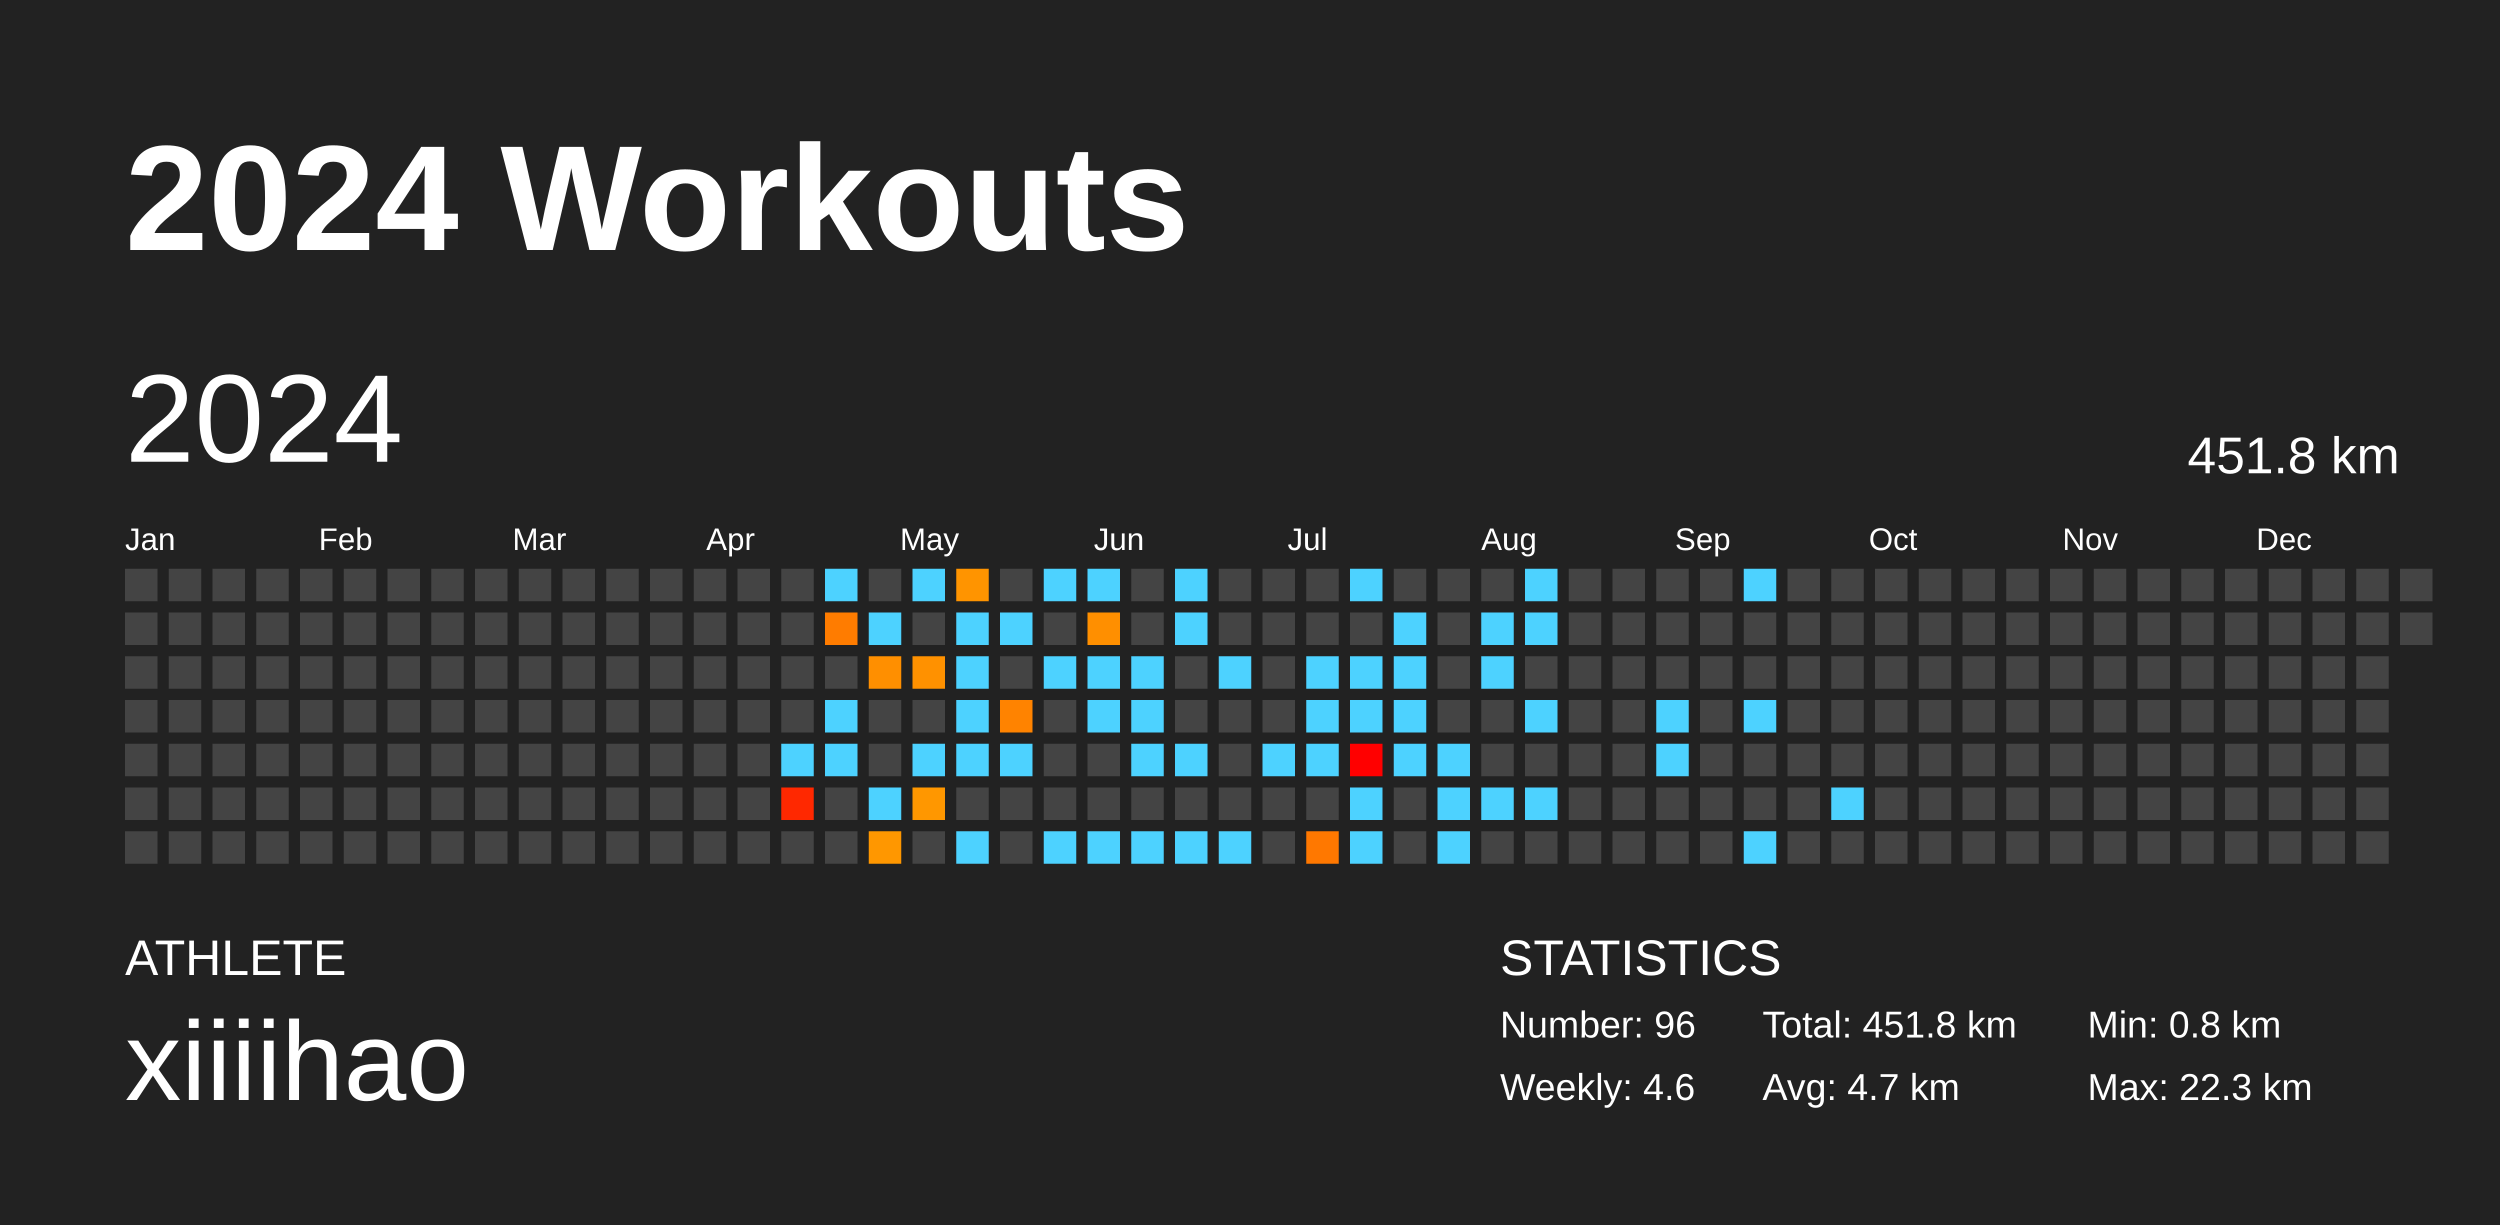
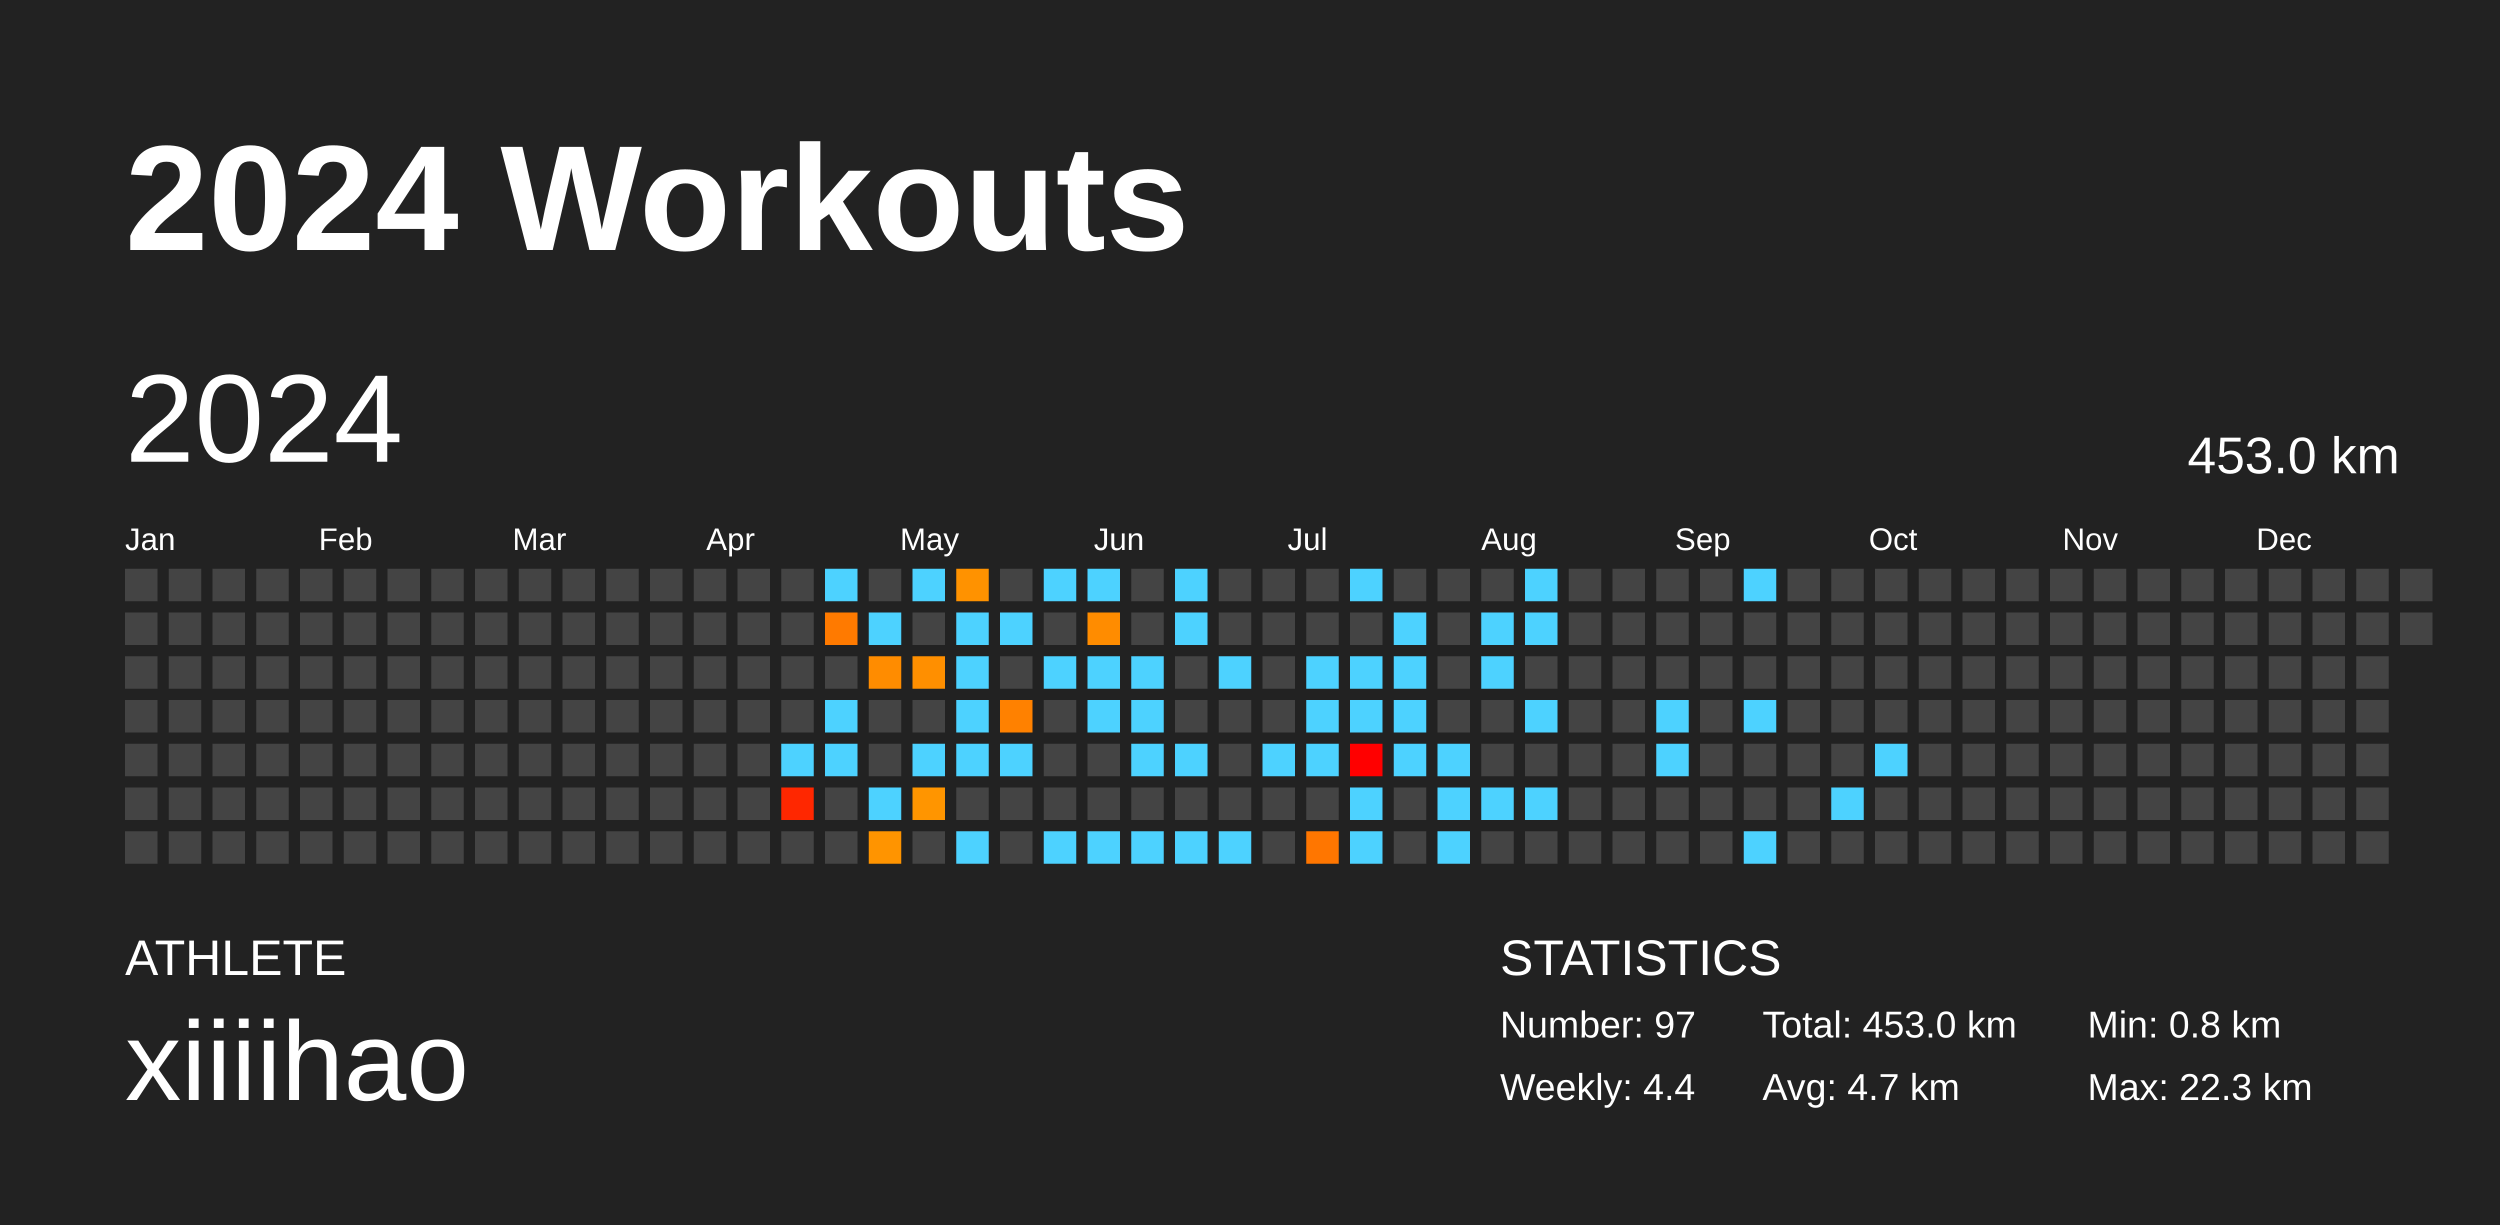
<svg xmlns="http://www.w3.org/2000/svg" baseProfile="full" height="98mm" version="1.1" viewBox="0,0,200,98" width="200mm">
  <defs />
  <rect fill="#222222" height="98" width="200" x="0" y="0" />
  <text fill="#FFFFFF" style="font-size:12px; font-family:Arial; font-weight:bold;" x="10" y="20">2024 Workouts</text>
  <text fill="#FFFFFF" style="font-size:4px; font-family:Arial" x="10" y="78">ATHLETE</text>
  <text fill="#FFFFFF" style="font-size:9px; font-family:Arial" x="10" y="88">xiiiihao</text>
  <text fill="#FFFFFF" style="font-size:4px; font-family:Arial" x="120" y="78">STATISTICS</text>
-   <text fill="#FFFFFF" style="font-size:3px; font-family:Arial" x="120" y="83">Number: 96</text>
-   <text fill="#FFFFFF" style="font-size:3px; font-family:Arial" x="120" y="88">Weekly: 4.6</text>
-   <text fill="#FFFFFF" style="font-size:3px; font-family:Arial" x="141" y="83">Total: 451.8 km</text>
+   <text fill="#FFFFFF" style="font-size:3px; font-family:Arial" x="120" y="83">Number: 97</text>
+   <text fill="#FFFFFF" style="font-size:3px; font-family:Arial" x="120" y="88">Weekly: 4.4</text>
+   <text fill="#FFFFFF" style="font-size:3px; font-family:Arial" x="141" y="83">Total: 453.0 km</text>
  <text fill="#FFFFFF" style="font-size:3px; font-family:Arial" x="141" y="88">Avg: 4.7 km</text>
  <text fill="#FFFFFF" style="font-size:3px; font-family:Arial" x="167" y="83">Min: 0.8 km</text>
  <text fill="#FFFFFF" style="font-size:3px; font-family:Arial" x="167" y="88">Max: 22.3 km</text>
  <text dominant-baseline="hanging" fill="#FFFFFF" style="font-size:10.0px; font-family:Arial;" x="10" y="30">2024</text>
-   <text dominant-baseline="hanging" fill="#FFFFFF" style="font-size:4.125px; font-family:Arial;" x="175" y="35">451.8 km</text>
+   <text dominant-baseline="hanging" fill="#FFFFFF" style="font-size:4.125px; font-family:Arial;" x="175" y="35">453.0 km</text>
  <text fill="#FFFFFF" style="font-size:2.5px; font-family:Arial" x="10.0" y="44">Jan</text>
  <text fill="#FFFFFF" style="font-size:2.5px; font-family:Arial" x="25.5" y="44">Feb</text>
  <text fill="#FFFFFF" style="font-size:2.5px; font-family:Arial" x="41.0" y="44">Mar</text>
  <text fill="#FFFFFF" style="font-size:2.5px; font-family:Arial" x="56.5" y="44">Apr</text>
  <text fill="#FFFFFF" style="font-size:2.5px; font-family:Arial" x="72.0" y="44">May</text>
  <text fill="#FFFFFF" style="font-size:2.5px; font-family:Arial" x="87.5" y="44">Jun</text>
  <text fill="#FFFFFF" style="font-size:2.5px; font-family:Arial" x="103.0" y="44">Jul</text>
  <text fill="#FFFFFF" style="font-size:2.5px; font-family:Arial" x="118.5" y="44">Aug</text>
  <text fill="#FFFFFF" style="font-size:2.5px; font-family:Arial" x="134.0" y="44">Sep</text>
  <text fill="#FFFFFF" style="font-size:2.5px; font-family:Arial" x="149.5" y="44">Oct</text>
  <text fill="#FFFFFF" style="font-size:2.5px; font-family:Arial" x="165.0" y="44">Nov</text>
  <text fill="#FFFFFF" style="font-size:2.5px; font-family:Arial" x="180.5" y="44">Dec</text>
  <rect fill="#444444" height="2.6" width="2.6" x="10.0" y="45.5" />
  <rect fill="#444444" height="2.6" width="2.6" x="10.0" y="49.0" />
  <rect fill="#444444" height="2.6" width="2.6" x="10.0" y="52.5" />
  <rect fill="#444444" height="2.6" width="2.6" x="10.0" y="56.0" />
  <rect fill="#444444" height="2.6" width="2.6" x="10.0" y="59.5" />
  <rect fill="#444444" height="2.6" width="2.6" x="10.0" y="63.0" />
  <rect fill="#444444" height="2.6" width="2.6" x="10.0" y="66.5" />
  <rect fill="#444444" height="2.6" width="2.6" x="13.5" y="45.5" />
  <rect fill="#444444" height="2.6" width="2.6" x="13.5" y="49.0" />
  <rect fill="#444444" height="2.6" width="2.6" x="13.5" y="52.5" />
  <rect fill="#444444" height="2.6" width="2.6" x="13.5" y="56.0" />
  <rect fill="#444444" height="2.6" width="2.6" x="13.5" y="59.5" />
  <rect fill="#444444" height="2.6" width="2.6" x="13.5" y="63.0" />
  <rect fill="#444444" height="2.6" width="2.6" x="13.5" y="66.5" />
  <rect fill="#444444" height="2.6" width="2.6" x="17.0" y="45.5" />
  <rect fill="#444444" height="2.6" width="2.6" x="17.0" y="49.0" />
  <rect fill="#444444" height="2.6" width="2.6" x="17.0" y="52.5" />
  <rect fill="#444444" height="2.6" width="2.6" x="17.0" y="56.0" />
  <rect fill="#444444" height="2.6" width="2.6" x="17.0" y="59.5" />
  <rect fill="#444444" height="2.6" width="2.6" x="17.0" y="63.0" />
  <rect fill="#444444" height="2.6" width="2.6" x="17.0" y="66.5" />
  <rect fill="#444444" height="2.6" width="2.6" x="20.5" y="45.5" />
  <rect fill="#444444" height="2.6" width="2.6" x="20.5" y="49.0" />
  <rect fill="#444444" height="2.6" width="2.6" x="20.5" y="52.5" />
  <rect fill="#444444" height="2.6" width="2.6" x="20.5" y="56.0" />
  <rect fill="#444444" height="2.6" width="2.6" x="20.5" y="59.5" />
  <rect fill="#444444" height="2.6" width="2.6" x="20.5" y="63.0" />
  <rect fill="#444444" height="2.6" width="2.6" x="20.5" y="66.5" />
  <rect fill="#444444" height="2.6" width="2.6" x="24.0" y="45.5" />
  <rect fill="#444444" height="2.6" width="2.6" x="24.0" y="49.0" />
  <rect fill="#444444" height="2.6" width="2.6" x="24.0" y="52.5" />
  <rect fill="#444444" height="2.6" width="2.6" x="24.0" y="56.0" />
  <rect fill="#444444" height="2.6" width="2.6" x="24.0" y="59.5" />
  <rect fill="#444444" height="2.6" width="2.6" x="24.0" y="63.0" />
  <rect fill="#444444" height="2.6" width="2.6" x="24.0" y="66.5" />
  <rect fill="#444444" height="2.6" width="2.6" x="27.5" y="45.5" />
  <rect fill="#444444" height="2.6" width="2.6" x="27.5" y="49.0" />
  <rect fill="#444444" height="2.6" width="2.6" x="27.5" y="52.5" />
  <rect fill="#444444" height="2.6" width="2.6" x="27.5" y="56.0" />
  <rect fill="#444444" height="2.6" width="2.6" x="27.5" y="59.5" />
  <rect fill="#444444" height="2.6" width="2.6" x="27.5" y="63.0" />
  <rect fill="#444444" height="2.6" width="2.6" x="27.5" y="66.5" />
  <rect fill="#444444" height="2.6" width="2.6" x="31.0" y="45.5" />
  <rect fill="#444444" height="2.6" width="2.6" x="31.0" y="49.0" />
  <rect fill="#444444" height="2.6" width="2.6" x="31.0" y="52.5" />
  <rect fill="#444444" height="2.6" width="2.6" x="31.0" y="56.0" />
  <rect fill="#444444" height="2.6" width="2.6" x="31.0" y="59.5" />
  <rect fill="#444444" height="2.6" width="2.6" x="31.0" y="63.0" />
  <rect fill="#444444" height="2.6" width="2.6" x="31.0" y="66.5" />
  <rect fill="#444444" height="2.6" width="2.6" x="34.5" y="45.5" />
  <rect fill="#444444" height="2.6" width="2.6" x="34.5" y="49.0" />
  <rect fill="#444444" height="2.6" width="2.6" x="34.5" y="52.5" />
  <rect fill="#444444" height="2.6" width="2.6" x="34.5" y="56.0" />
  <rect fill="#444444" height="2.6" width="2.6" x="34.5" y="59.5" />
  <rect fill="#444444" height="2.6" width="2.6" x="34.5" y="63.0" />
  <rect fill="#444444" height="2.6" width="2.6" x="34.5" y="66.5" />
  <rect fill="#444444" height="2.6" width="2.6" x="38.0" y="45.5" />
  <rect fill="#444444" height="2.6" width="2.6" x="38.0" y="49.0" />
  <rect fill="#444444" height="2.6" width="2.6" x="38.0" y="52.5" />
  <rect fill="#444444" height="2.6" width="2.6" x="38.0" y="56.0" />
  <rect fill="#444444" height="2.6" width="2.6" x="38.0" y="59.5" />
  <rect fill="#444444" height="2.6" width="2.6" x="38.0" y="63.0" />
  <rect fill="#444444" height="2.6" width="2.6" x="38.0" y="66.5" />
  <rect fill="#444444" height="2.6" width="2.6" x="41.5" y="45.5" />
  <rect fill="#444444" height="2.6" width="2.6" x="41.5" y="49.0" />
  <rect fill="#444444" height="2.6" width="2.6" x="41.5" y="52.5" />
  <rect fill="#444444" height="2.6" width="2.6" x="41.5" y="56.0" />
  <rect fill="#444444" height="2.6" width="2.6" x="41.5" y="59.5" />
  <rect fill="#444444" height="2.6" width="2.6" x="41.5" y="63.0" />
  <rect fill="#444444" height="2.6" width="2.6" x="41.5" y="66.5" />
  <rect fill="#444444" height="2.6" width="2.6" x="45.0" y="45.5" />
  <rect fill="#444444" height="2.6" width="2.6" x="45.0" y="49.0" />
  <rect fill="#444444" height="2.6" width="2.6" x="45.0" y="52.5" />
  <rect fill="#444444" height="2.6" width="2.6" x="45.0" y="56.0" />
  <rect fill="#444444" height="2.6" width="2.6" x="45.0" y="59.5" />
  <rect fill="#444444" height="2.6" width="2.6" x="45.0" y="63.0" />
  <rect fill="#444444" height="2.6" width="2.6" x="45.0" y="66.5" />
  <rect fill="#444444" height="2.6" width="2.6" x="48.5" y="45.5" />
  <rect fill="#444444" height="2.6" width="2.6" x="48.5" y="49.0" />
  <rect fill="#444444" height="2.6" width="2.6" x="48.5" y="52.5" />
  <rect fill="#444444" height="2.6" width="2.6" x="48.5" y="56.0" />
  <rect fill="#444444" height="2.6" width="2.6" x="48.5" y="59.5" />
  <rect fill="#444444" height="2.6" width="2.6" x="48.5" y="63.0" />
  <rect fill="#444444" height="2.6" width="2.6" x="48.5" y="66.5" />
  <rect fill="#444444" height="2.6" width="2.6" x="52.0" y="45.5" />
  <rect fill="#444444" height="2.6" width="2.6" x="52.0" y="49.0" />
  <rect fill="#444444" height="2.6" width="2.6" x="52.0" y="52.5" />
  <rect fill="#444444" height="2.6" width="2.6" x="52.0" y="56.0" />
  <rect fill="#444444" height="2.6" width="2.6" x="52.0" y="59.5" />
  <rect fill="#444444" height="2.6" width="2.6" x="52.0" y="63.0" />
  <rect fill="#444444" height="2.6" width="2.6" x="52.0" y="66.5" />
  <rect fill="#444444" height="2.6" width="2.6" x="55.5" y="45.5" />
  <rect fill="#444444" height="2.6" width="2.6" x="55.5" y="49.0" />
  <rect fill="#444444" height="2.6" width="2.6" x="55.5" y="52.5" />
  <rect fill="#444444" height="2.6" width="2.6" x="55.5" y="56.0" />
  <rect fill="#444444" height="2.6" width="2.6" x="55.5" y="59.5" />
  <rect fill="#444444" height="2.6" width="2.6" x="55.5" y="63.0" />
  <rect fill="#444444" height="2.6" width="2.6" x="55.5" y="66.5" />
  <rect fill="#444444" height="2.6" width="2.6" x="59.0" y="45.5" />
  <rect fill="#444444" height="2.6" width="2.6" x="59.0" y="49.0" />
  <rect fill="#444444" height="2.6" width="2.6" x="59.0" y="52.5" />
  <rect fill="#444444" height="2.6" width="2.6" x="59.0" y="56.0" />
  <rect fill="#444444" height="2.6" width="2.6" x="59.0" y="59.5" />
  <rect fill="#444444" height="2.6" width="2.6" x="59.0" y="63.0" />
  <rect fill="#444444" height="2.6" width="2.6" x="59.0" y="66.5" />
  <rect fill="#444444" height="2.6" width="2.6" x="62.5" y="45.5" />
  <rect fill="#444444" height="2.6" width="2.6" x="62.5" y="49.0" />
  <rect fill="#444444" height="2.6" width="2.6" x="62.5" y="52.5" />
  <rect fill="#444444" height="2.6" width="2.6" x="62.5" y="56.0" />
  <rect fill="#4dd2ff" height="2.6" width="2.6" x="62.5" y="59.5" />
-   <rect fill="#ff2800" height="2.6" width="2.6" x="62.5" y="63.0" />
+   <rect fill="#ff2700" height="2.6" width="2.6" x="62.5" y="63.0" />
  <rect fill="#444444" height="2.6" width="2.6" x="62.5" y="66.5" />
  <rect fill="#4dd2ff" height="2.6" width="2.6" x="66.0" y="45.5" />
-   <rect fill="#ff7c00" height="2.6" width="2.6" x="66.0" y="49.0" />
+   <rect fill="#ff7a00" height="2.6" width="2.6" x="66.0" y="49.0" />
  <rect fill="#444444" height="2.6" width="2.6" x="66.0" y="52.5" />
  <rect fill="#4dd2ff" height="2.6" width="2.6" x="66.0" y="56.0" />
  <rect fill="#4dd2ff" height="2.6" width="2.6" x="66.0" y="59.5" />
  <rect fill="#444444" height="2.6" width="2.6" x="66.0" y="63.0" />
  <rect fill="#444444" height="2.6" width="2.6" x="66.0" y="66.5" />
  <rect fill="#444444" height="2.6" width="2.6" x="69.5" y="45.5" />
  <rect fill="#4dd2ff" height="2.6" width="2.6" x="69.5" y="49.0" />
-   <rect fill="#ff8f00" height="2.6" width="2.6" x="69.5" y="52.5" />
+   <rect fill="#ff8c00" height="2.6" width="2.6" x="69.5" y="52.5" />
  <rect fill="#444444" height="2.6" width="2.6" x="69.5" y="56.0" />
  <rect fill="#444444" height="2.6" width="2.6" x="69.5" y="59.5" />
  <rect fill="#4dd2ff" height="2.6" width="2.6" x="69.5" y="63.0" />
-   <rect fill="#ff9700" height="2.6" width="2.6" x="69.5" y="66.5" />
+   <rect fill="#ff9400" height="2.6" width="2.6" x="69.5" y="66.5" />
  <rect fill="#4dd2ff" height="2.6" width="2.6" x="73.0" y="45.5" />
  <rect fill="#444444" height="2.6" width="2.6" x="73.0" y="49.0" />
-   <rect fill="#ff9100" height="2.6" width="2.6" x="73.0" y="52.5" />
+   <rect fill="#ff8f00" height="2.6" width="2.6" x="73.0" y="52.5" />
  <rect fill="#444444" height="2.6" width="2.6" x="73.0" y="56.0" />
  <rect fill="#4dd2ff" height="2.6" width="2.6" x="73.0" y="59.5" />
-   <rect fill="#ff9700" height="2.6" width="2.6" x="73.0" y="63.0" />
+   <rect fill="#ff9500" height="2.6" width="2.6" x="73.0" y="63.0" />
  <rect fill="#444444" height="2.6" width="2.6" x="73.0" y="66.5" />
-   <rect fill="#ff9400" height="2.6" width="2.6" x="76.5" y="45.5" />
+   <rect fill="#ff9200" height="2.6" width="2.6" x="76.5" y="45.5" />
  <rect fill="#4dd2ff" height="2.6" width="2.6" x="76.5" y="49.0" />
  <rect fill="#4dd2ff" height="2.6" width="2.6" x="76.5" y="52.5" />
  <rect fill="#4dd2ff" height="2.6" width="2.6" x="76.5" y="56.0" />
  <rect fill="#4dd2ff" height="2.6" width="2.6" x="76.5" y="59.5" />
  <rect fill="#444444" height="2.6" width="2.6" x="76.5" y="63.0" />
  <rect fill="#4dd2ff" height="2.6" width="2.6" x="76.5" y="66.5" />
  <rect fill="#444444" height="2.6" width="2.6" x="80.0" y="45.5" />
  <rect fill="#4dd2ff" height="2.6" width="2.6" x="80.0" y="49.0" />
  <rect fill="#444444" height="2.6" width="2.6" x="80.0" y="52.5" />
-   <rect fill="#ff8300" height="2.6" width="2.6" x="80.0" y="56.0" />
+   <rect fill="#ff8100" height="2.6" width="2.6" x="80.0" y="56.0" />
  <rect fill="#4dd2ff" height="2.6" width="2.6" x="80.0" y="59.5" />
  <rect fill="#444444" height="2.6" width="2.6" x="80.0" y="63.0" />
  <rect fill="#444444" height="2.6" width="2.6" x="80.0" y="66.5" />
  <rect fill="#4dd2ff" height="2.6" width="2.6" x="83.5" y="45.5" />
  <rect fill="#444444" height="2.6" width="2.6" x="83.5" y="49.0" />
  <rect fill="#4dd2ff" height="2.6" width="2.6" x="83.5" y="52.5" />
  <rect fill="#444444" height="2.6" width="2.6" x="83.5" y="56.0" />
  <rect fill="#444444" height="2.6" width="2.6" x="83.5" y="59.5" />
  <rect fill="#444444" height="2.6" width="2.6" x="83.5" y="63.0" />
  <rect fill="#4dd2ff" height="2.6" width="2.6" x="83.5" y="66.5" />
  <rect fill="#4dd2ff" height="2.6" width="2.6" x="87.0" y="45.5" />
-   <rect fill="#ff8f00" height="2.6" width="2.6" x="87.0" y="49.0" />
+   <rect fill="#ff8c00" height="2.6" width="2.6" x="87.0" y="49.0" />
  <rect fill="#4dd2ff" height="2.6" width="2.6" x="87.0" y="52.5" />
  <rect fill="#4dd2ff" height="2.6" width="2.6" x="87.0" y="56.0" />
  <rect fill="#444444" height="2.6" width="2.6" x="87.0" y="59.5" />
  <rect fill="#444444" height="2.6" width="2.6" x="87.0" y="63.0" />
  <rect fill="#4dd2ff" height="2.6" width="2.6" x="87.0" y="66.5" />
  <rect fill="#444444" height="2.6" width="2.6" x="90.5" y="45.5" />
  <rect fill="#444444" height="2.6" width="2.6" x="90.5" y="49.0" />
  <rect fill="#4dd2ff" height="2.6" width="2.6" x="90.5" y="52.5" />
  <rect fill="#4dd2ff" height="2.6" width="2.6" x="90.5" y="56.0" />
  <rect fill="#4dd2ff" height="2.6" width="2.6" x="90.5" y="59.5" />
  <rect fill="#444444" height="2.6" width="2.6" x="90.5" y="63.0" />
  <rect fill="#4dd2ff" height="2.6" width="2.6" x="90.5" y="66.5" />
  <rect fill="#4dd2ff" height="2.6" width="2.6" x="94.0" y="45.5" />
  <rect fill="#4dd2ff" height="2.6" width="2.6" x="94.0" y="49.0" />
  <rect fill="#444444" height="2.6" width="2.6" x="94.0" y="52.5" />
  <rect fill="#444444" height="2.6" width="2.6" x="94.0" y="56.0" />
  <rect fill="#4dd2ff" height="2.6" width="2.6" x="94.0" y="59.5" />
  <rect fill="#444444" height="2.6" width="2.6" x="94.0" y="63.0" />
  <rect fill="#4dd2ff" height="2.6" width="2.6" x="94.0" y="66.5" />
  <rect fill="#444444" height="2.6" width="2.6" x="97.5" y="45.5" />
  <rect fill="#444444" height="2.6" width="2.6" x="97.5" y="49.0" />
  <rect fill="#4dd2ff" height="2.6" width="2.6" x="97.5" y="52.5" />
  <rect fill="#444444" height="2.6" width="2.6" x="97.5" y="56.0" />
  <rect fill="#444444" height="2.6" width="2.6" x="97.5" y="59.5" />
  <rect fill="#444444" height="2.6" width="2.6" x="97.5" y="63.0" />
  <rect fill="#4dd2ff" height="2.6" width="2.6" x="97.5" y="66.5" />
  <rect fill="#444444" height="2.6" width="2.6" x="101.0" y="45.5" />
  <rect fill="#444444" height="2.6" width="2.6" x="101.0" y="49.0" />
  <rect fill="#444444" height="2.6" width="2.6" x="101.0" y="52.5" />
  <rect fill="#444444" height="2.6" width="2.6" x="101.0" y="56.0" />
  <rect fill="#4dd2ff" height="2.6" width="2.6" x="101.0" y="59.5" />
  <rect fill="#444444" height="2.6" width="2.6" x="101.0" y="63.0" />
  <rect fill="#444444" height="2.6" width="2.6" x="101.0" y="66.5" />
  <rect fill="#444444" height="2.6" width="2.6" x="104.5" y="45.5" />
  <rect fill="#444444" height="2.6" width="2.6" x="104.5" y="49.0" />
  <rect fill="#4dd2ff" height="2.6" width="2.6" x="104.5" y="52.5" />
  <rect fill="#4dd2ff" height="2.6" width="2.6" x="104.5" y="56.0" />
  <rect fill="#4dd2ff" height="2.6" width="2.6" x="104.5" y="59.5" />
  <rect fill="#444444" height="2.6" width="2.6" x="104.5" y="63.0" />
-   <rect fill="#ff7800" height="2.6" width="2.6" x="104.5" y="66.5" />
+   <rect fill="#ff7600" height="2.6" width="2.6" x="104.5" y="66.5" />
  <rect fill="#4dd2ff" height="2.6" width="2.6" x="108.0" y="45.5" />
  <rect fill="#444444" height="2.6" width="2.6" x="108.0" y="49.0" />
  <rect fill="#4dd2ff" height="2.6" width="2.6" x="108.0" y="52.5" />
  <rect fill="#4dd2ff" height="2.6" width="2.6" x="108.0" y="56.0" />
  <rect fill="red" height="2.6" width="2.6" x="108.0" y="59.5" />
  <rect fill="#4dd2ff" height="2.6" width="2.6" x="108.0" y="63.0" />
  <rect fill="#4dd2ff" height="2.6" width="2.6" x="108.0" y="66.5" />
  <rect fill="#444444" height="2.6" width="2.6" x="111.5" y="45.5" />
  <rect fill="#4dd2ff" height="2.6" width="2.6" x="111.5" y="49.0" />
  <rect fill="#4dd2ff" height="2.6" width="2.6" x="111.5" y="52.5" />
  <rect fill="#4dd2ff" height="2.6" width="2.6" x="111.5" y="56.0" />
  <rect fill="#4dd2ff" height="2.6" width="2.6" x="111.5" y="59.5" />
  <rect fill="#444444" height="2.6" width="2.6" x="111.5" y="63.0" />
  <rect fill="#444444" height="2.6" width="2.6" x="111.5" y="66.5" />
  <rect fill="#444444" height="2.6" width="2.6" x="115.0" y="45.5" />
  <rect fill="#444444" height="2.6" width="2.6" x="115.0" y="49.0" />
  <rect fill="#444444" height="2.6" width="2.6" x="115.0" y="52.5" />
  <rect fill="#444444" height="2.6" width="2.6" x="115.0" y="56.0" />
  <rect fill="#4dd2ff" height="2.6" width="2.6" x="115.0" y="59.5" />
  <rect fill="#4dd2ff" height="2.6" width="2.6" x="115.0" y="63.0" />
  <rect fill="#4dd2ff" height="2.6" width="2.6" x="115.0" y="66.5" />
  <rect fill="#444444" height="2.6" width="2.6" x="118.5" y="45.5" />
  <rect fill="#4dd2ff" height="2.6" width="2.6" x="118.5" y="49.0" />
  <rect fill="#4dd2ff" height="2.6" width="2.6" x="118.5" y="52.5" />
  <rect fill="#444444" height="2.6" width="2.6" x="118.5" y="56.0" />
  <rect fill="#444444" height="2.6" width="2.6" x="118.5" y="59.5" />
  <rect fill="#4dd2ff" height="2.6" width="2.6" x="118.5" y="63.0" />
  <rect fill="#444444" height="2.6" width="2.6" x="118.5" y="66.5" />
  <rect fill="#4dd2ff" height="2.6" width="2.6" x="122.0" y="45.5" />
  <rect fill="#4dd2ff" height="2.6" width="2.6" x="122.0" y="49.0" />
  <rect fill="#444444" height="2.6" width="2.6" x="122.0" y="52.5" />
  <rect fill="#4dd2ff" height="2.6" width="2.6" x="122.0" y="56.0" />
  <rect fill="#444444" height="2.6" width="2.6" x="122.0" y="59.5" />
  <rect fill="#4dd2ff" height="2.6" width="2.6" x="122.0" y="63.0" />
  <rect fill="#444444" height="2.6" width="2.6" x="122.0" y="66.5" />
  <rect fill="#444444" height="2.6" width="2.6" x="125.5" y="45.5" />
  <rect fill="#444444" height="2.6" width="2.6" x="125.5" y="49.0" />
  <rect fill="#444444" height="2.6" width="2.6" x="125.5" y="52.5" />
  <rect fill="#444444" height="2.6" width="2.6" x="125.5" y="56.0" />
  <rect fill="#444444" height="2.6" width="2.6" x="125.5" y="59.5" />
  <rect fill="#444444" height="2.6" width="2.6" x="125.5" y="63.0" />
  <rect fill="#444444" height="2.6" width="2.6" x="125.5" y="66.5" />
  <rect fill="#444444" height="2.6" width="2.6" x="129.0" y="45.5" />
  <rect fill="#444444" height="2.6" width="2.6" x="129.0" y="49.0" />
  <rect fill="#444444" height="2.6" width="2.6" x="129.0" y="52.5" />
  <rect fill="#444444" height="2.6" width="2.6" x="129.0" y="56.0" />
  <rect fill="#444444" height="2.6" width="2.6" x="129.0" y="59.5" />
  <rect fill="#444444" height="2.6" width="2.6" x="129.0" y="63.0" />
  <rect fill="#444444" height="2.6" width="2.6" x="129.0" y="66.5" />
  <rect fill="#444444" height="2.6" width="2.6" x="132.5" y="45.5" />
  <rect fill="#444444" height="2.6" width="2.6" x="132.5" y="49.0" />
  <rect fill="#444444" height="2.6" width="2.6" x="132.5" y="52.5" />
  <rect fill="#4dd2ff" height="2.6" width="2.6" x="132.5" y="56.0" />
  <rect fill="#4dd2ff" height="2.6" width="2.6" x="132.5" y="59.5" />
  <rect fill="#444444" height="2.6" width="2.6" x="132.5" y="63.0" />
  <rect fill="#444444" height="2.6" width="2.6" x="132.5" y="66.5" />
  <rect fill="#444444" height="2.6" width="2.6" x="136.0" y="45.5" />
  <rect fill="#444444" height="2.6" width="2.6" x="136.0" y="49.0" />
  <rect fill="#444444" height="2.6" width="2.6" x="136.0" y="52.5" />
  <rect fill="#444444" height="2.6" width="2.6" x="136.0" y="56.0" />
  <rect fill="#444444" height="2.6" width="2.6" x="136.0" y="59.5" />
  <rect fill="#444444" height="2.6" width="2.6" x="136.0" y="63.0" />
  <rect fill="#444444" height="2.6" width="2.6" x="136.0" y="66.5" />
  <rect fill="#4dd2ff" height="2.6" width="2.6" x="139.5" y="45.5" />
  <rect fill="#444444" height="2.6" width="2.6" x="139.5" y="49.0" />
  <rect fill="#444444" height="2.6" width="2.6" x="139.5" y="52.5" />
  <rect fill="#4dd2ff" height="2.6" width="2.6" x="139.5" y="56.0" />
  <rect fill="#444444" height="2.6" width="2.6" x="139.5" y="59.5" />
  <rect fill="#444444" height="2.6" width="2.6" x="139.5" y="63.0" />
  <rect fill="#4dd2ff" height="2.6" width="2.6" x="139.5" y="66.5" />
  <rect fill="#444444" height="2.6" width="2.6" x="143.0" y="45.5" />
  <rect fill="#444444" height="2.6" width="2.6" x="143.0" y="49.0" />
  <rect fill="#444444" height="2.6" width="2.6" x="143.0" y="52.5" />
  <rect fill="#444444" height="2.6" width="2.6" x="143.0" y="56.0" />
  <rect fill="#444444" height="2.6" width="2.6" x="143.0" y="59.5" />
  <rect fill="#444444" height="2.6" width="2.6" x="143.0" y="63.0" />
  <rect fill="#444444" height="2.6" width="2.6" x="143.0" y="66.5" />
  <rect fill="#444444" height="2.6" width="2.6" x="146.5" y="45.5" />
  <rect fill="#444444" height="2.6" width="2.6" x="146.5" y="49.0" />
  <rect fill="#444444" height="2.6" width="2.6" x="146.5" y="52.5" />
  <rect fill="#444444" height="2.6" width="2.6" x="146.5" y="56.0" />
  <rect fill="#444444" height="2.6" width="2.6" x="146.5" y="59.5" />
  <rect fill="#4dd2ff" height="2.6" width="2.6" x="146.5" y="63.0" />
  <rect fill="#444444" height="2.6" width="2.6" x="146.5" y="66.5" />
  <rect fill="#444444" height="2.6" width="2.6" x="150.0" y="45.5" />
  <rect fill="#444444" height="2.6" width="2.6" x="150.0" y="49.0" />
  <rect fill="#444444" height="2.6" width="2.6" x="150.0" y="52.5" />
  <rect fill="#444444" height="2.6" width="2.6" x="150.0" y="56.0" />
-   <rect fill="#444444" height="2.6" width="2.6" x="150.0" y="59.5" />
+   <rect fill="#4dd2ff" height="2.6" width="2.6" x="150.0" y="59.5" />
  <rect fill="#444444" height="2.6" width="2.6" x="150.0" y="63.0" />
  <rect fill="#444444" height="2.6" width="2.6" x="150.0" y="66.5" />
  <rect fill="#444444" height="2.6" width="2.6" x="153.5" y="45.5" />
  <rect fill="#444444" height="2.6" width="2.6" x="153.5" y="49.0" />
  <rect fill="#444444" height="2.6" width="2.6" x="153.5" y="52.5" />
  <rect fill="#444444" height="2.6" width="2.6" x="153.5" y="56.0" />
  <rect fill="#444444" height="2.6" width="2.6" x="153.5" y="59.5" />
  <rect fill="#444444" height="2.6" width="2.6" x="153.5" y="63.0" />
  <rect fill="#444444" height="2.6" width="2.6" x="153.5" y="66.5" />
  <rect fill="#444444" height="2.6" width="2.6" x="157.0" y="45.5" />
  <rect fill="#444444" height="2.6" width="2.6" x="157.0" y="49.0" />
  <rect fill="#444444" height="2.6" width="2.6" x="157.0" y="52.5" />
  <rect fill="#444444" height="2.6" width="2.6" x="157.0" y="56.0" />
  <rect fill="#444444" height="2.6" width="2.6" x="157.0" y="59.5" />
  <rect fill="#444444" height="2.6" width="2.6" x="157.0" y="63.0" />
  <rect fill="#444444" height="2.6" width="2.6" x="157.0" y="66.5" />
  <rect fill="#444444" height="2.6" width="2.6" x="160.5" y="45.5" />
  <rect fill="#444444" height="2.6" width="2.6" x="160.5" y="49.0" />
  <rect fill="#444444" height="2.6" width="2.6" x="160.5" y="52.5" />
  <rect fill="#444444" height="2.6" width="2.6" x="160.5" y="56.0" />
  <rect fill="#444444" height="2.6" width="2.6" x="160.5" y="59.5" />
  <rect fill="#444444" height="2.6" width="2.6" x="160.5" y="63.0" />
  <rect fill="#444444" height="2.6" width="2.6" x="160.5" y="66.5" />
  <rect fill="#444444" height="2.6" width="2.6" x="164.0" y="45.5" />
  <rect fill="#444444" height="2.6" width="2.6" x="164.0" y="49.0" />
  <rect fill="#444444" height="2.6" width="2.6" x="164.0" y="52.5" />
  <rect fill="#444444" height="2.6" width="2.6" x="164.0" y="56.0" />
  <rect fill="#444444" height="2.6" width="2.6" x="164.0" y="59.5" />
  <rect fill="#444444" height="2.6" width="2.6" x="164.0" y="63.0" />
  <rect fill="#444444" height="2.6" width="2.6" x="164.0" y="66.5" />
  <rect fill="#444444" height="2.6" width="2.6" x="167.5" y="45.5" />
  <rect fill="#444444" height="2.6" width="2.6" x="167.5" y="49.0" />
  <rect fill="#444444" height="2.6" width="2.6" x="167.5" y="52.5" />
  <rect fill="#444444" height="2.6" width="2.6" x="167.5" y="56.0" />
  <rect fill="#444444" height="2.6" width="2.6" x="167.5" y="59.5" />
  <rect fill="#444444" height="2.6" width="2.6" x="167.5" y="63.0" />
  <rect fill="#444444" height="2.6" width="2.6" x="167.5" y="66.5" />
  <rect fill="#444444" height="2.6" width="2.6" x="171.0" y="45.5" />
  <rect fill="#444444" height="2.6" width="2.6" x="171.0" y="49.0" />
  <rect fill="#444444" height="2.6" width="2.6" x="171.0" y="52.5" />
  <rect fill="#444444" height="2.6" width="2.6" x="171.0" y="56.0" />
  <rect fill="#444444" height="2.6" width="2.6" x="171.0" y="59.5" />
  <rect fill="#444444" height="2.6" width="2.6" x="171.0" y="63.0" />
  <rect fill="#444444" height="2.6" width="2.6" x="171.0" y="66.5" />
  <rect fill="#444444" height="2.6" width="2.6" x="174.5" y="45.5" />
  <rect fill="#444444" height="2.6" width="2.6" x="174.5" y="49.0" />
  <rect fill="#444444" height="2.6" width="2.6" x="174.5" y="52.5" />
  <rect fill="#444444" height="2.6" width="2.6" x="174.5" y="56.0" />
  <rect fill="#444444" height="2.6" width="2.6" x="174.5" y="59.5" />
  <rect fill="#444444" height="2.6" width="2.6" x="174.5" y="63.0" />
  <rect fill="#444444" height="2.6" width="2.6" x="174.5" y="66.5" />
  <rect fill="#444444" height="2.6" width="2.6" x="178.0" y="45.5" />
  <rect fill="#444444" height="2.6" width="2.6" x="178.0" y="49.0" />
  <rect fill="#444444" height="2.6" width="2.6" x="178.0" y="52.5" />
  <rect fill="#444444" height="2.6" width="2.6" x="178.0" y="56.0" />
  <rect fill="#444444" height="2.6" width="2.6" x="178.0" y="59.5" />
  <rect fill="#444444" height="2.6" width="2.6" x="178.0" y="63.0" />
  <rect fill="#444444" height="2.6" width="2.6" x="178.0" y="66.5" />
  <rect fill="#444444" height="2.6" width="2.6" x="181.5" y="45.5" />
  <rect fill="#444444" height="2.6" width="2.6" x="181.5" y="49.0" />
  <rect fill="#444444" height="2.6" width="2.6" x="181.5" y="52.5" />
  <rect fill="#444444" height="2.6" width="2.6" x="181.5" y="56.0" />
  <rect fill="#444444" height="2.6" width="2.6" x="181.5" y="59.5" />
  <rect fill="#444444" height="2.6" width="2.6" x="181.5" y="63.0" />
  <rect fill="#444444" height="2.6" width="2.6" x="181.5" y="66.5" />
  <rect fill="#444444" height="2.6" width="2.6" x="185.0" y="45.5" />
  <rect fill="#444444" height="2.6" width="2.6" x="185.0" y="49.0" />
  <rect fill="#444444" height="2.6" width="2.6" x="185.0" y="52.5" />
  <rect fill="#444444" height="2.6" width="2.6" x="185.0" y="56.0" />
  <rect fill="#444444" height="2.6" width="2.6" x="185.0" y="59.5" />
  <rect fill="#444444" height="2.6" width="2.6" x="185.0" y="63.0" />
  <rect fill="#444444" height="2.6" width="2.6" x="185.0" y="66.5" />
  <rect fill="#444444" height="2.6" width="2.6" x="188.5" y="45.5" />
  <rect fill="#444444" height="2.6" width="2.6" x="188.5" y="49.0" />
  <rect fill="#444444" height="2.6" width="2.6" x="188.5" y="52.5" />
  <rect fill="#444444" height="2.6" width="2.6" x="188.5" y="56.0" />
  <rect fill="#444444" height="2.6" width="2.6" x="188.5" y="59.5" />
  <rect fill="#444444" height="2.6" width="2.6" x="188.5" y="63.0" />
  <rect fill="#444444" height="2.6" width="2.6" x="188.5" y="66.5" />
  <rect fill="#444444" height="2.6" width="2.6" x="192.0" y="45.5" />
  <rect fill="#444444" height="2.6" width="2.6" x="192.0" y="49.0" />
</svg>
